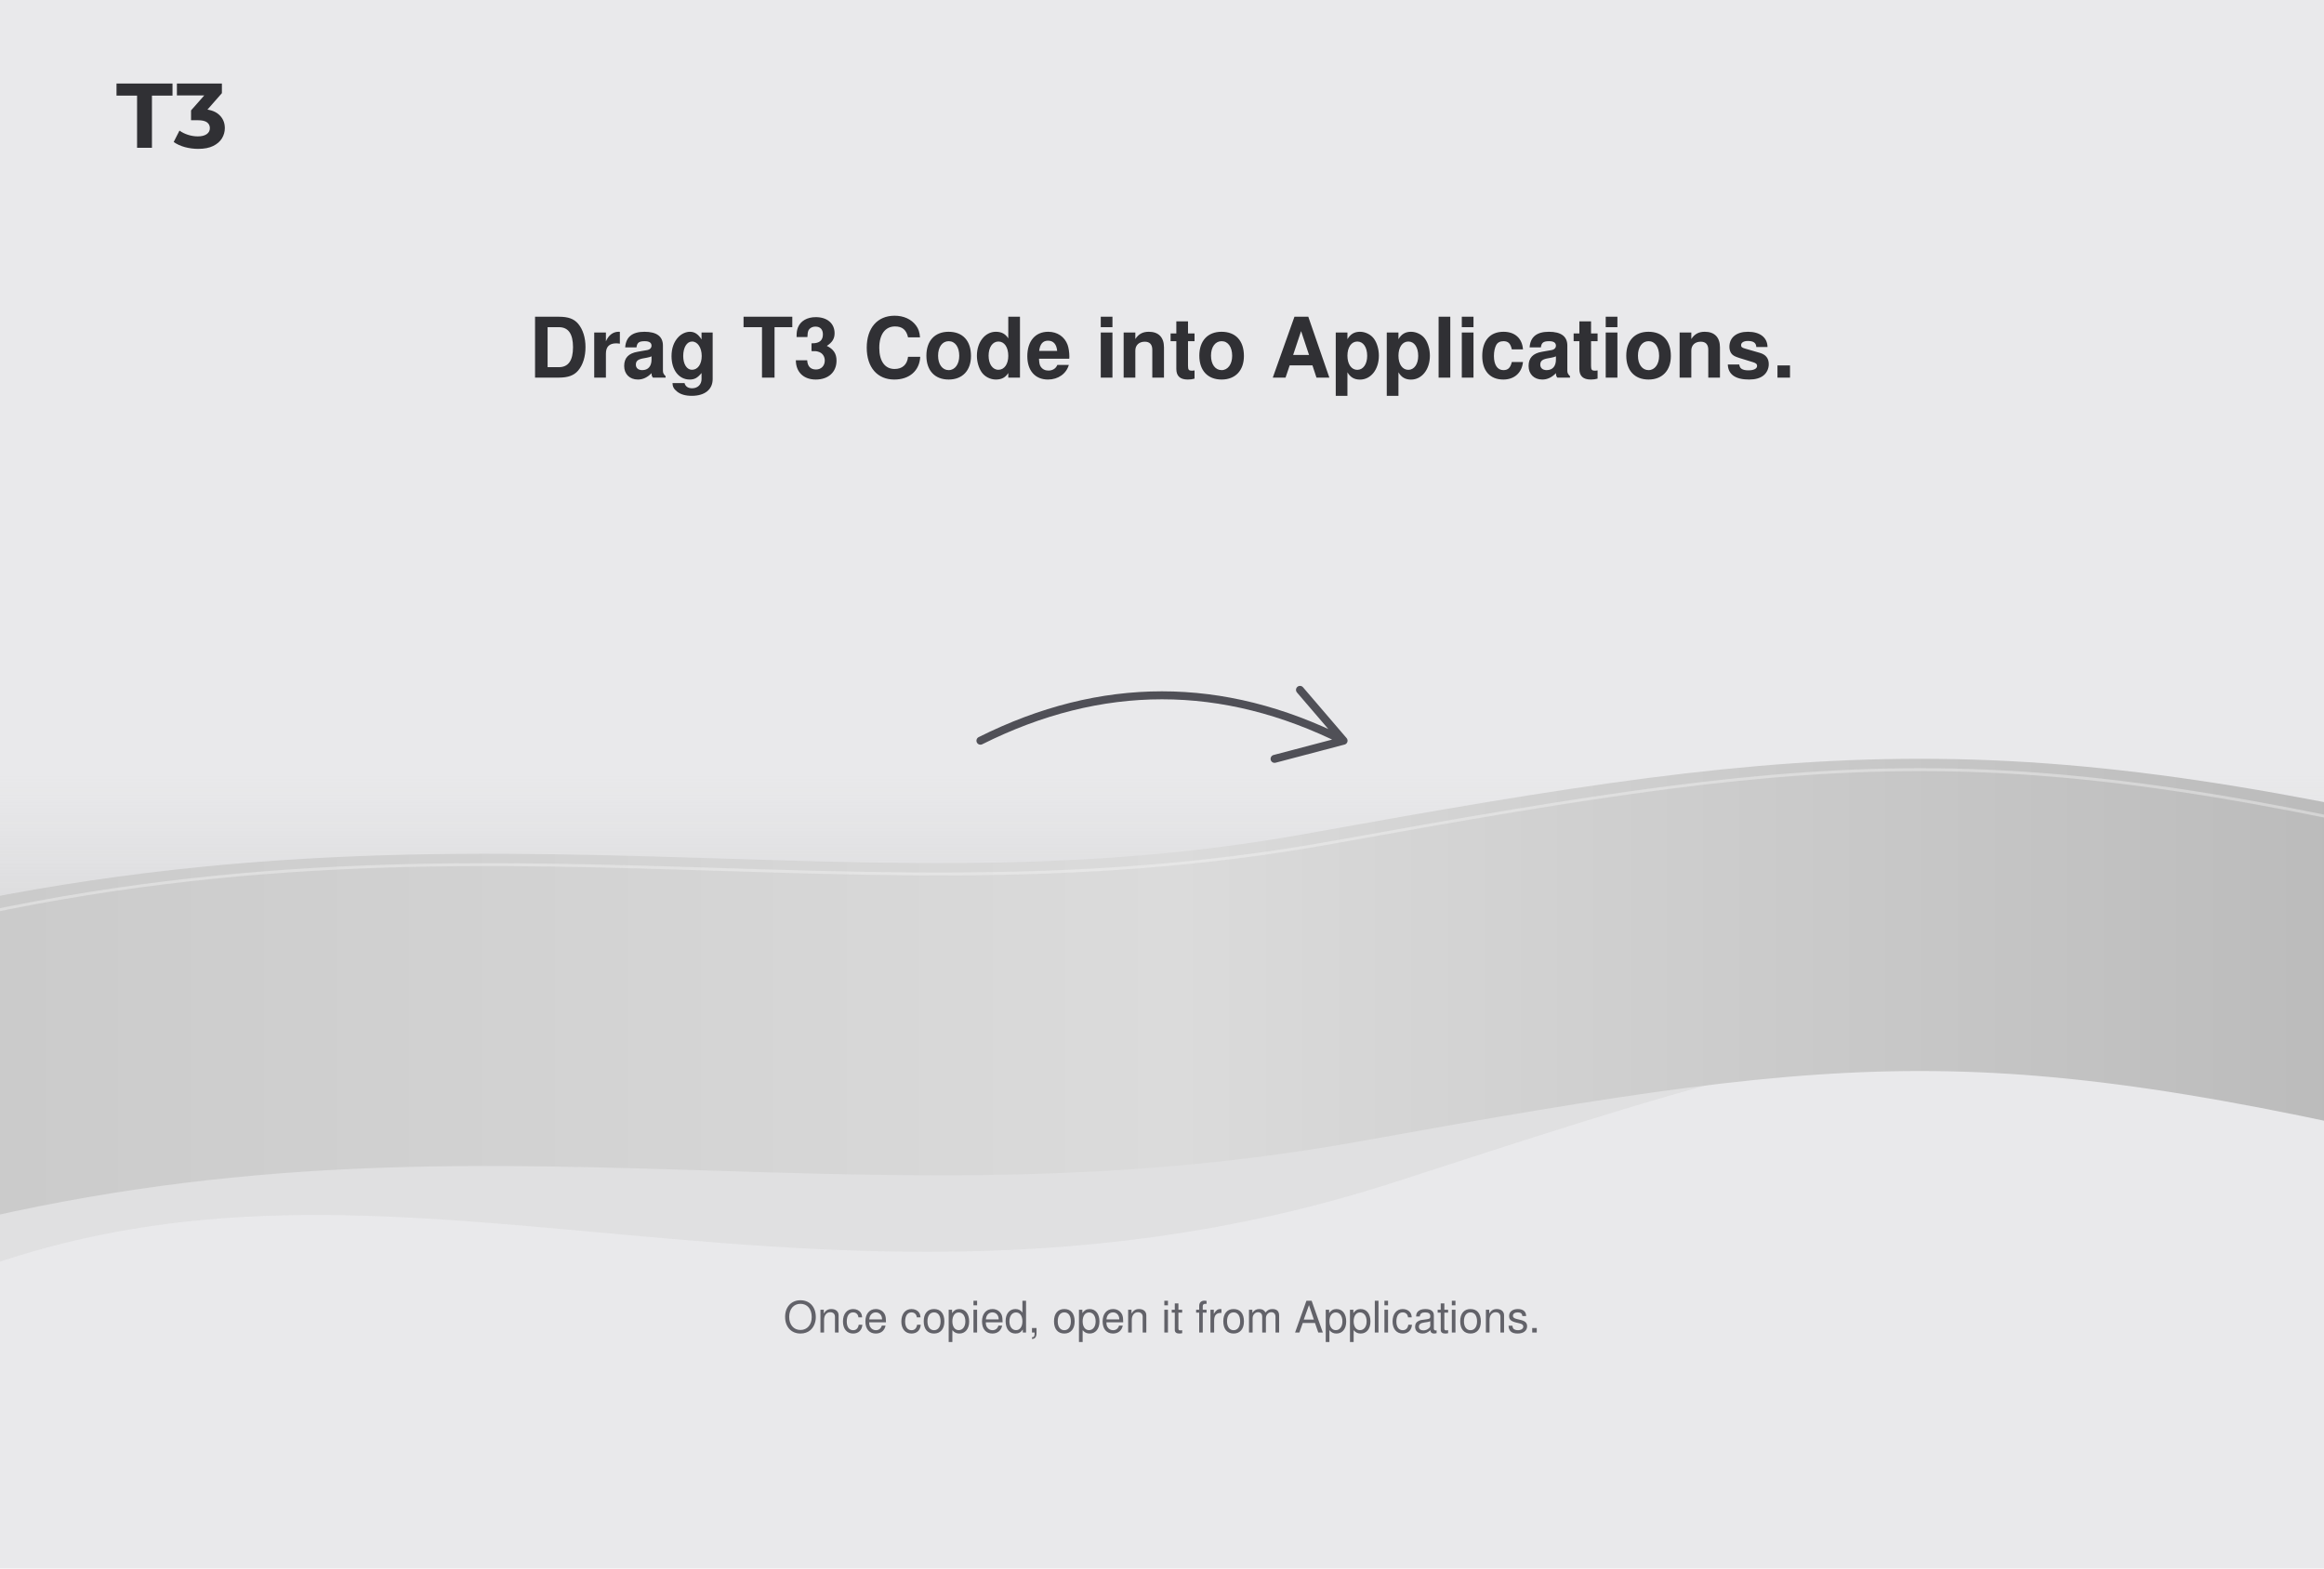
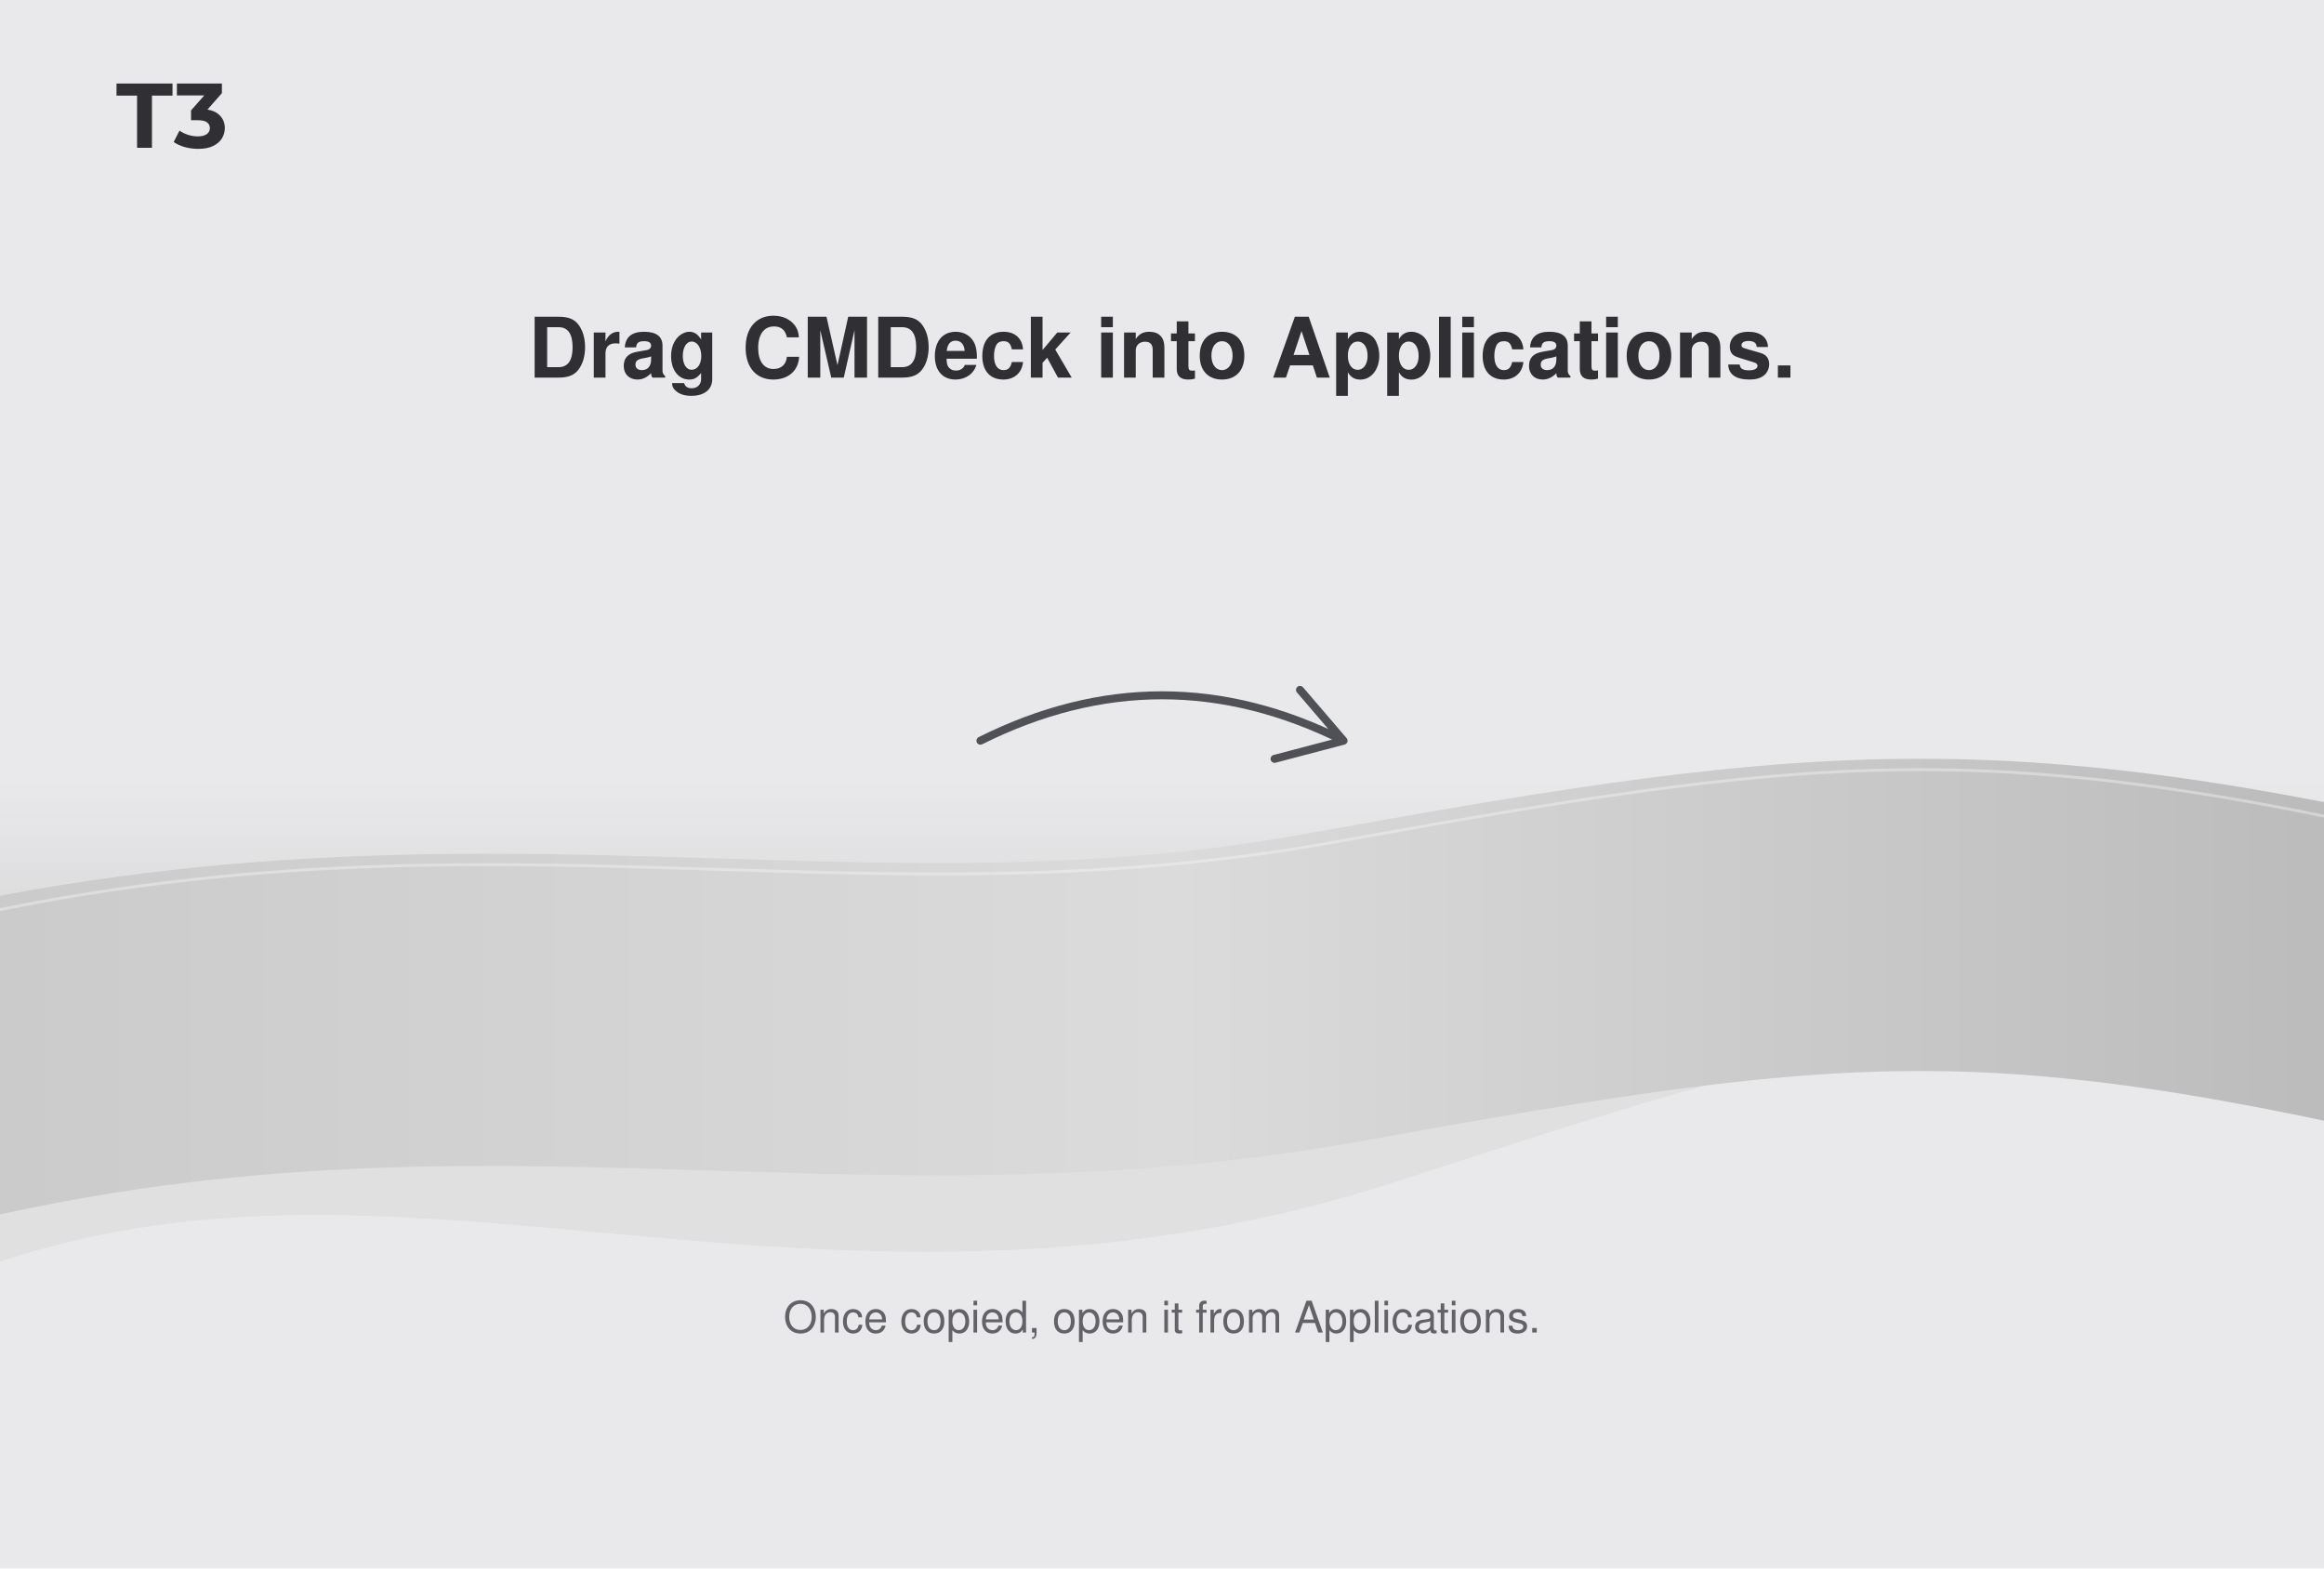
<svg xmlns="http://www.w3.org/2000/svg" width="1280" height="864" viewBox="0 0 640 432">
  <defs>
    <linearGradient id="veil" x1="0" y1="0" x2="0" y2="1">
      <stop stop-color="#B7B7B7" stop-opacity="0" />
      <stop offset=".55" stop-color="#A5A5A5" stop-opacity=".24" />
      <stop offset="1" stop-color="#D1D1D1" stop-opacity=".4" />
    </linearGradient>
    <linearGradient id="silk" x1="0" y1="0" x2="1" y2="0">
      <stop stop-color="#C8C8C8" />
      <stop offset=".5" stop-color="#DBDBDB" />
      <stop offset="1" stop-color="#B5B5B5" />
    </linearGradient>
  </defs>
  <rect width="640" height="432" fill="#E9E9EB" />
  <path d="M-60 293C95 220 214 304 362 256S559 191 707 257" stroke="url(#veil)" stroke-width="146" fill="none" opacity="1" stroke-linecap="round" stroke-linejoin="round" />
  <path d="M-60 306C113 252 223 298 367 272S553 242 707 280" stroke="url(#silk)" stroke-width="86" fill="none" opacity="1" stroke-linecap="round" stroke-linejoin="round" />
  <path d="M-60 266C113 212 223 258 367 232S553 202 707 240" stroke="#F5F5F5" stroke-width="0.8" fill="none" opacity="0.42" stroke-linecap="round" stroke-linejoin="round" />
  <svg x="32" y="23" width="30" height="18" viewBox="15.531 37 94.394 56.96" fill="#303034">
    <path d="M33.451 93V47.56H15.531V37H64.331V47.56H46.411V93H33.451ZM86.725 93.96C82.832 93.96 78.965 93.453 75.125 92.44C71.285 91.373 68.032 89.88 65.365 87.96L70.405 78.04C72.539 79.587 75.019 80.813 77.845 81.72C80.672 82.627 83.525 83.08 86.405 83.08C89.659 83.08 92.219 82.44 94.085 81.16C95.952 79.88 96.885 78.12 96.885 75.88C96.885 73.747 96.059 72.067 94.405 70.84C92.752 69.613 90.085 69 86.405 69H80.485V60.44L96.085 42.76L97.525 47.4H68.165V37H107.365V45.4L91.845 63.08L85.285 59.32H89.045C95.925 59.32 101.125 60.867 104.645 63.96C108.165 67.053 109.925 71.027 109.925 75.88C109.925 79.027 109.099 81.987 107.445 84.76C105.792 87.48 103.259 89.693 99.845 91.4C96.432 93.107 92.059 93.96 86.725 93.96Z" />
  </svg>
-   <text x="320" y="104" fill="#303034" font-family="Helvetica" font-size="23" font-weight="700" text-anchor="middle">Drag T3 Code into Applications.</text>
+   <text x="320" y="104" fill="#303034" font-family="Helvetica" font-size="23" font-weight="700" text-anchor="middle">Drag CMDeck into Applications.</text>
  <path d="M270 204Q320 179 370 204M358 190L370 204L351 209" stroke="#505057" stroke-width="2.2" fill="none" opacity="1" stroke-linecap="round" stroke-linejoin="round" />
  <text x="320" y="367" fill="#626269" font-family="Helvetica" font-size="12" font-weight="400" text-anchor="middle">Once copied, open it from Applications.</text>
</svg>
